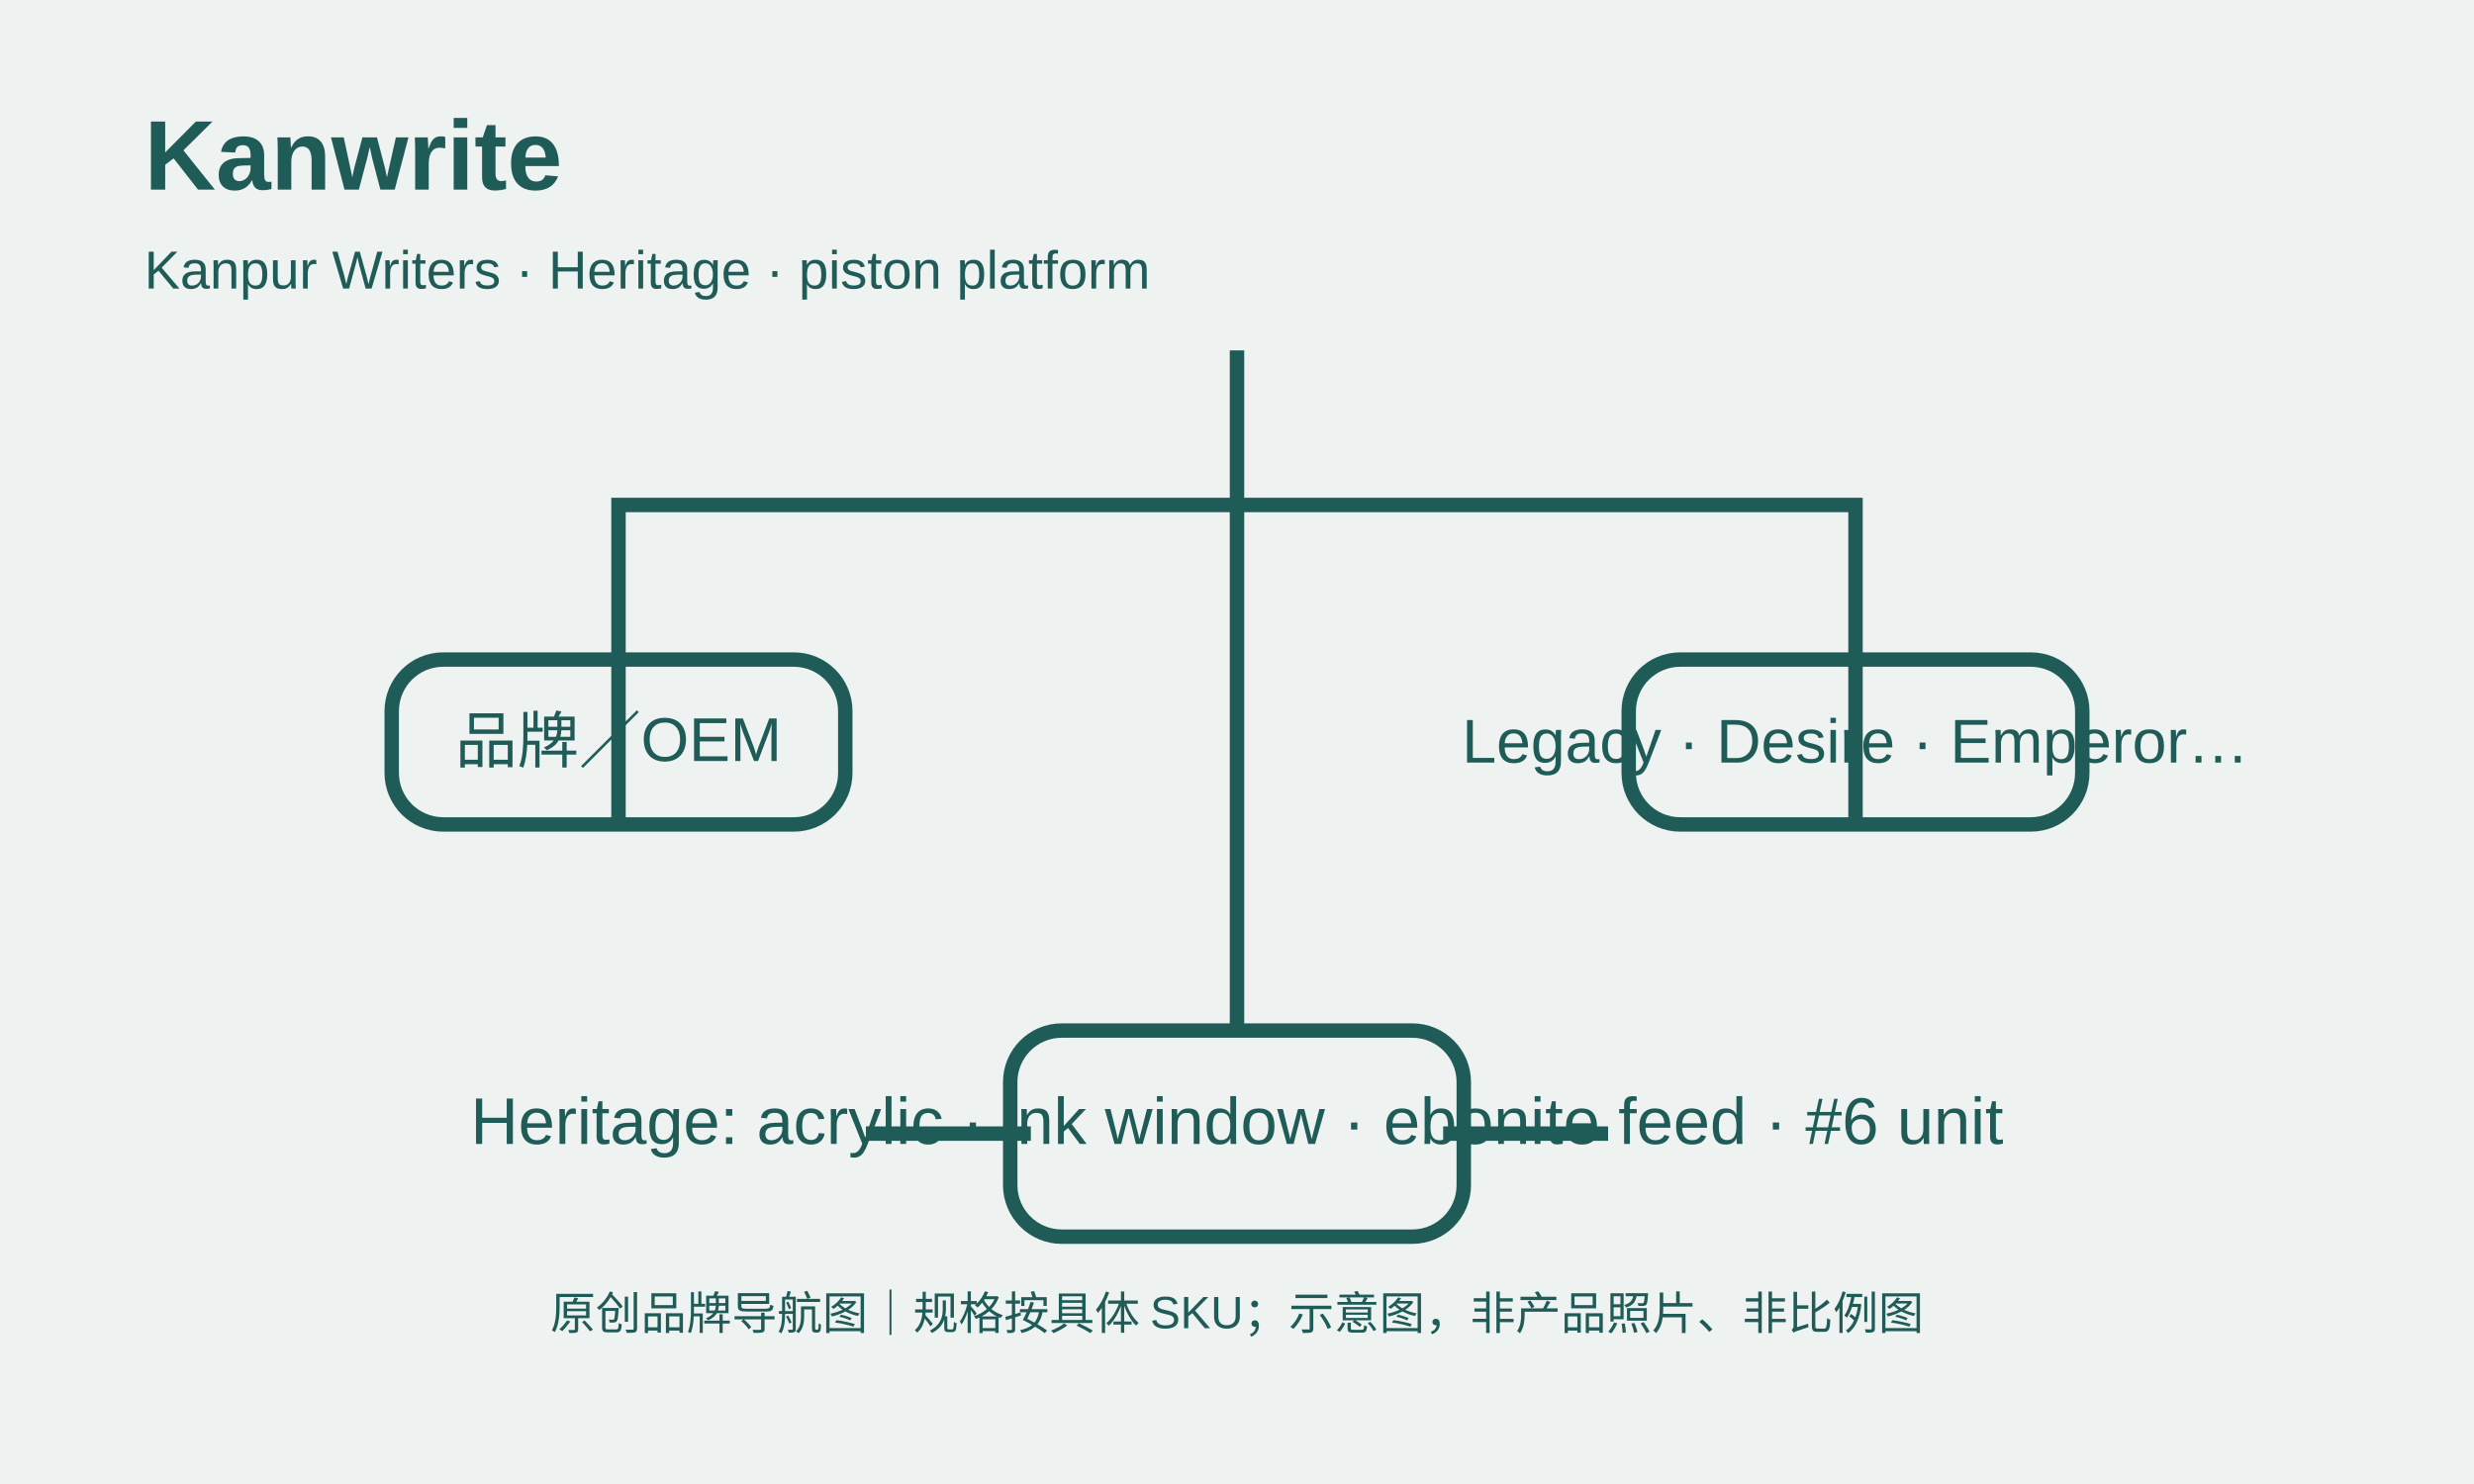
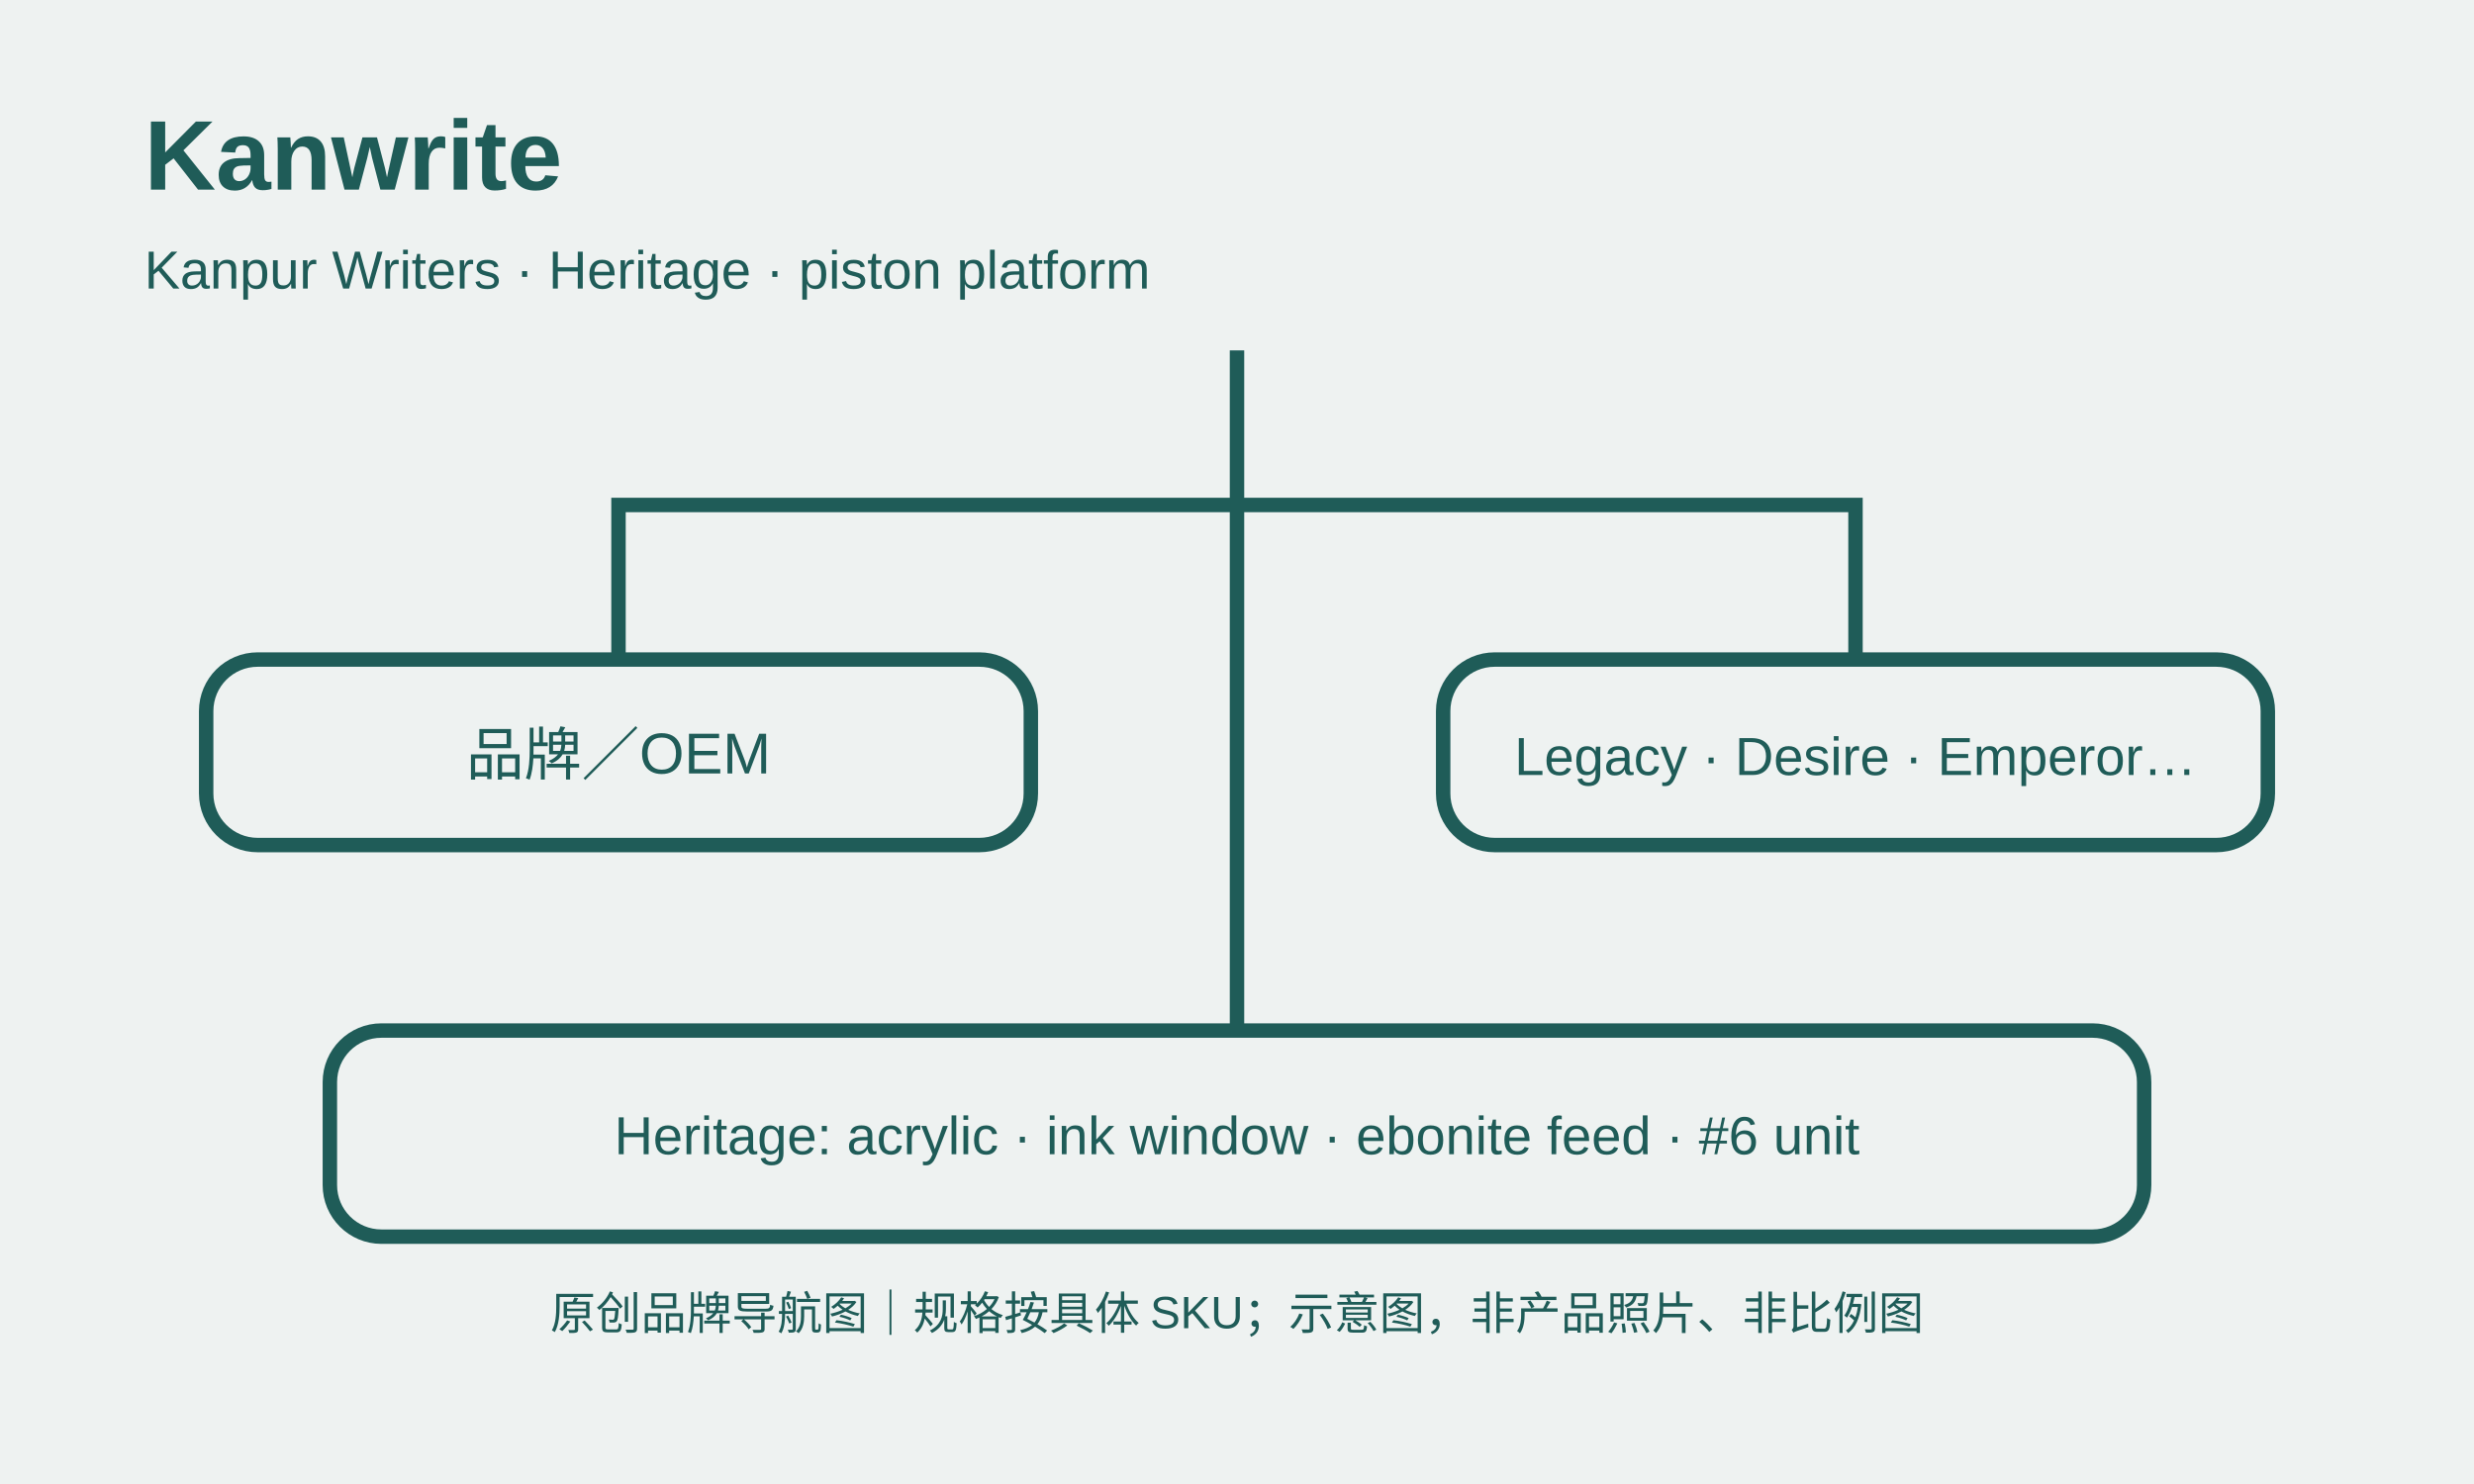
<svg xmlns="http://www.w3.org/2000/svg" width="1200" height="720" viewBox="0 0 1200 720">
  <rect width="1200" height="720" fill="#eef2f1" />
  <g fill="none" stroke="#1f5c58" stroke-width="7">
-     <path d="M600 170v330M600 245H300v155M600 245h300v155" />
-     <rect x="190" y="320" width="220" height="80" rx="25" />
-     <rect x="490" y="500" width="220" height="100" rx="25" />
-     <rect x="790" y="320" width="220" height="80" rx="25" />
-     <path d="M500 550h-80M700 550h80" />
+     <path d="M600 170V500M600 245H300V320M600 245H900V320" />
+     <rect x="100" y="320" width="400" height="90" rx="25" />
+     <rect x="160" y="500" width="880" height="100" rx="25" />
+     <rect x="700" y="320" width="400" height="90" rx="25" />
  </g>
  <g fill="#1f5c58" font-family="Arial,'Noto Sans CJK SC',sans-serif">
    <text x="70" y="92" font-size="48" font-weight="700">Kanwrite</text>
    <text x="70" y="140" font-size="26">Kanpur Writers · Heritage · piston platform</text>
-     <text x="300" y="370" font-size="30" text-anchor="middle">品牌／OEM</text>
-     <text x="900" y="370" font-size="30" text-anchor="middle">Legacy · Desire · Emperor…</text>
-     <text x="600" y="555" font-size="32" text-anchor="middle">Heritage: acrylic · ink window · ebonite feed · #6 unit</text>
+     <text x="300" y="376" font-size="28" text-anchor="middle">品牌／OEM</text>
+     <text x="900" y="376" font-size="26" text-anchor="middle">Legacy · Desire · Emperor…</text>
+     <text x="600" y="560" font-size="26" text-anchor="middle">Heritage: acrylic · ink window · ebonite feed · #6 unit</text>
    <text x="600" y="645" font-size="22" text-anchor="middle">原创品牌导航图｜规格按具体 SKU；示意图，非产品照片、非比例图</text>
  </g>
</svg>
